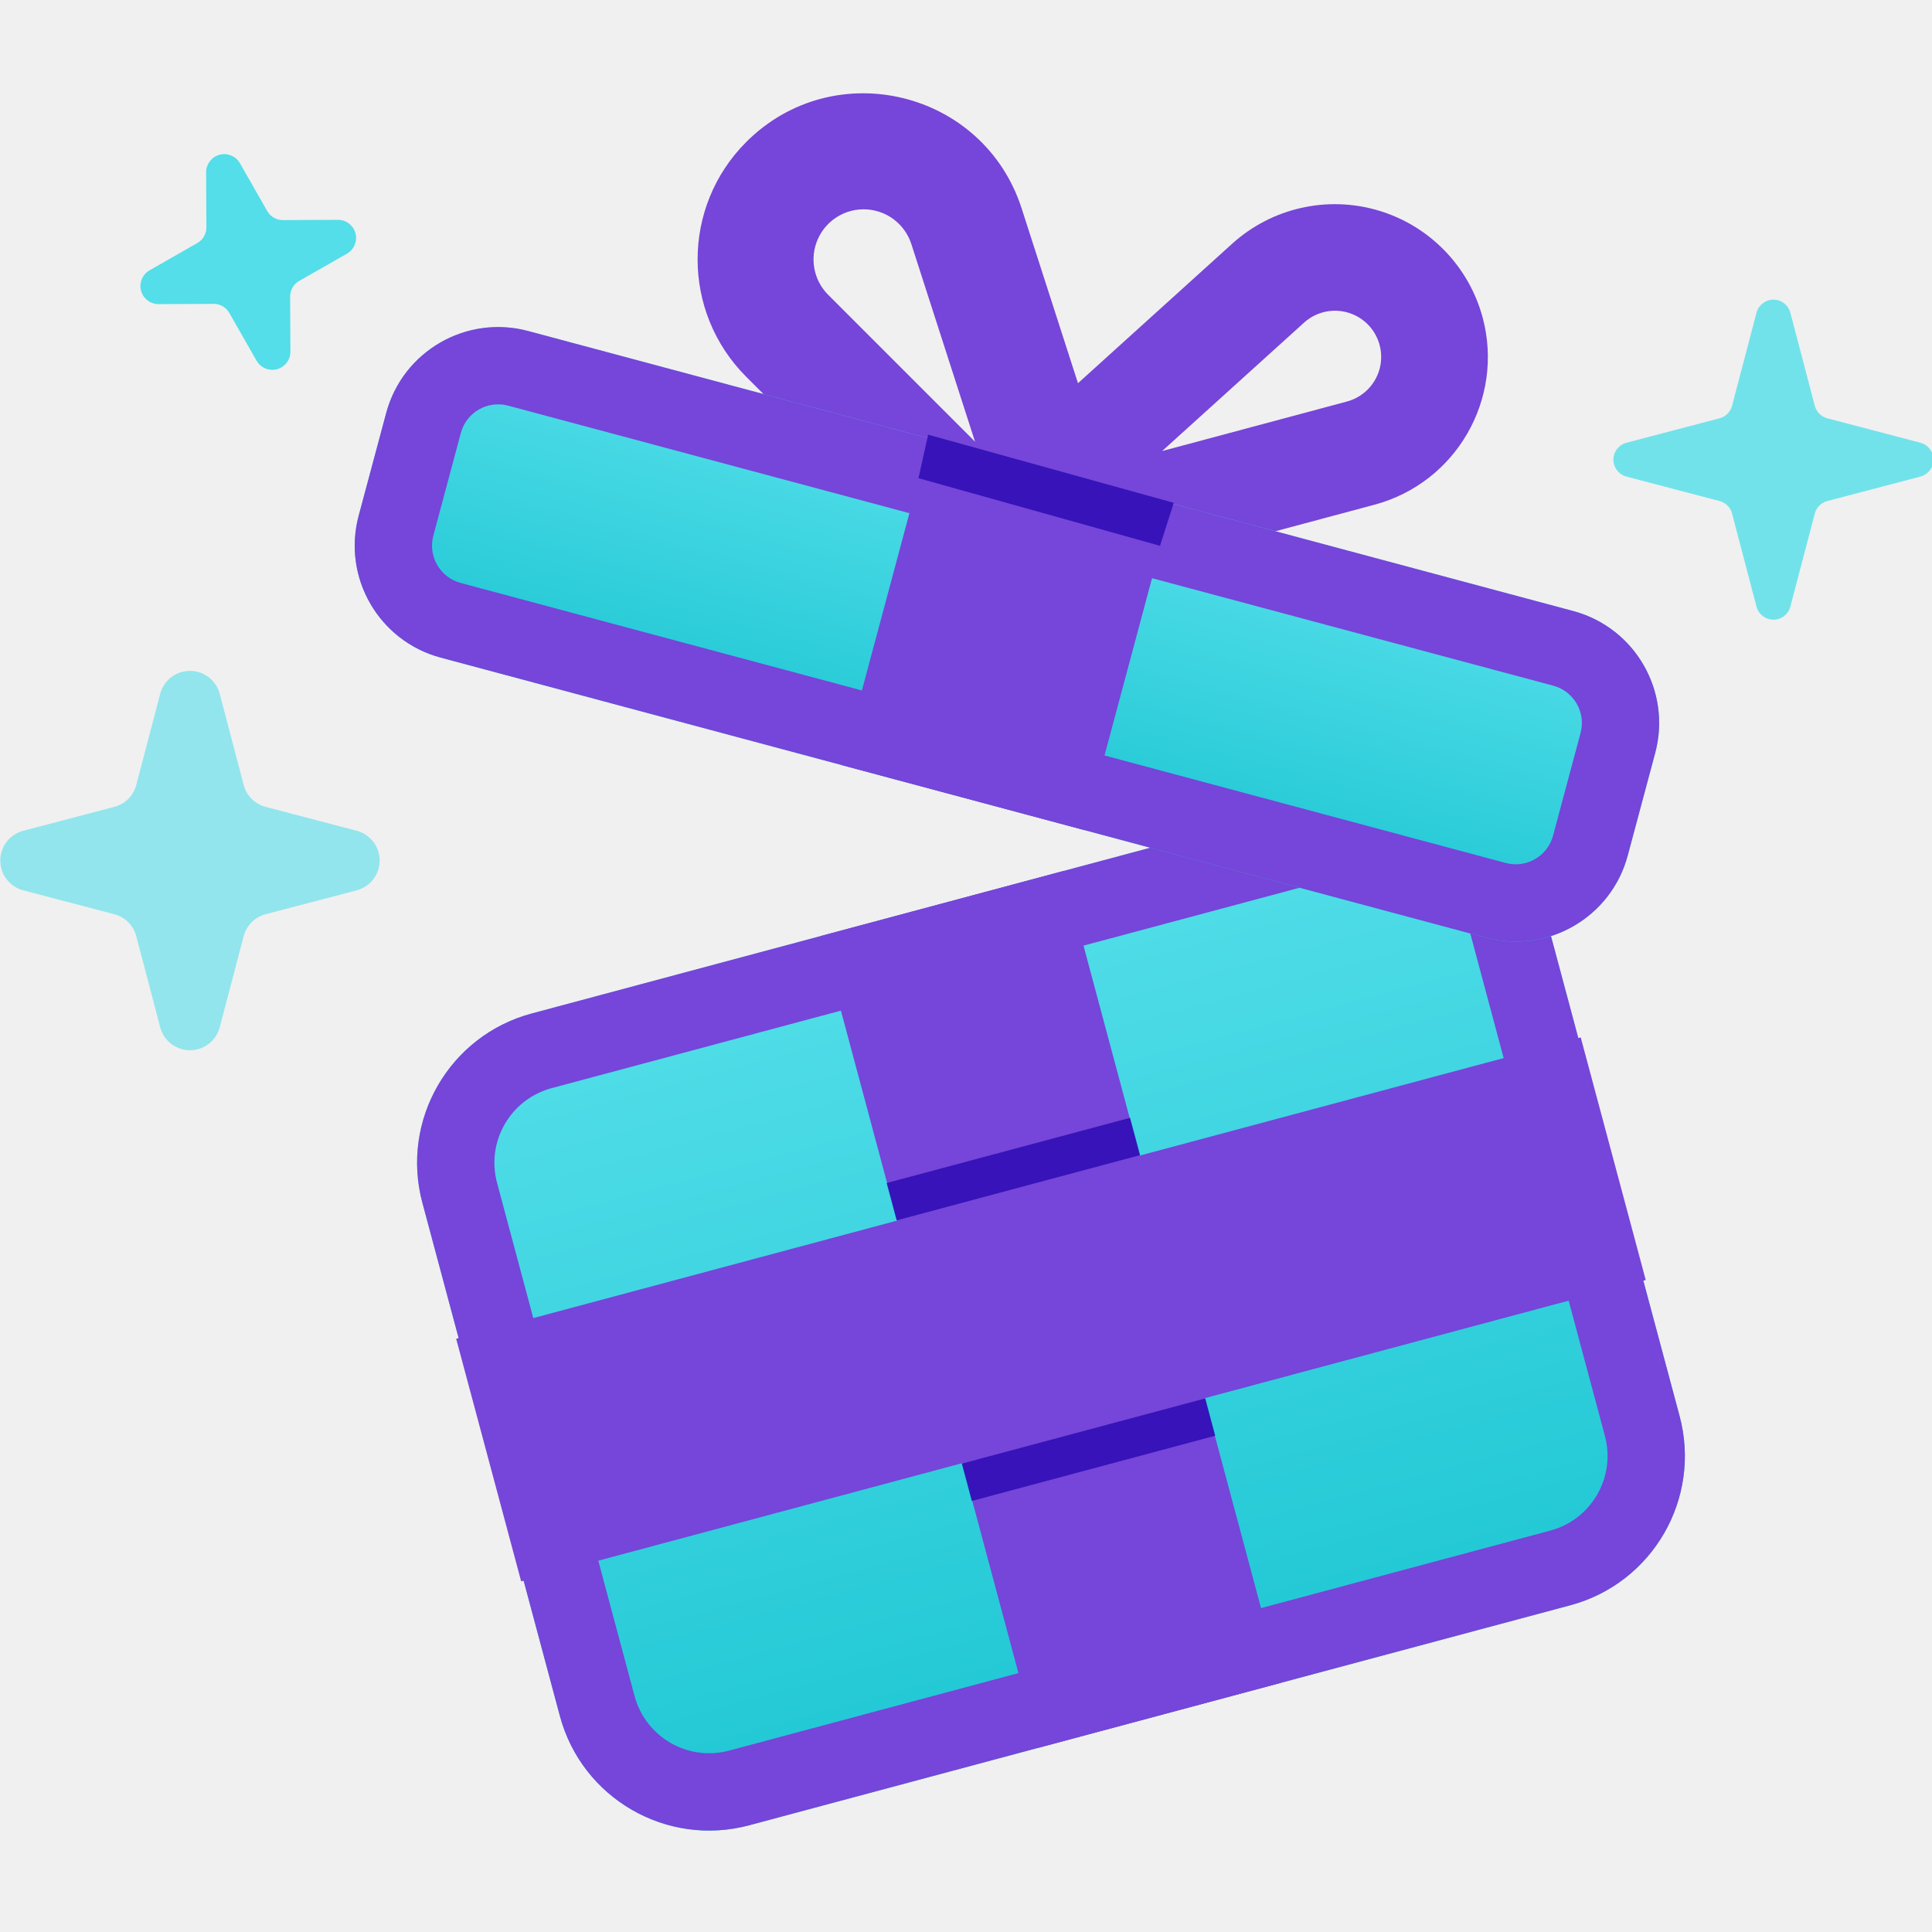
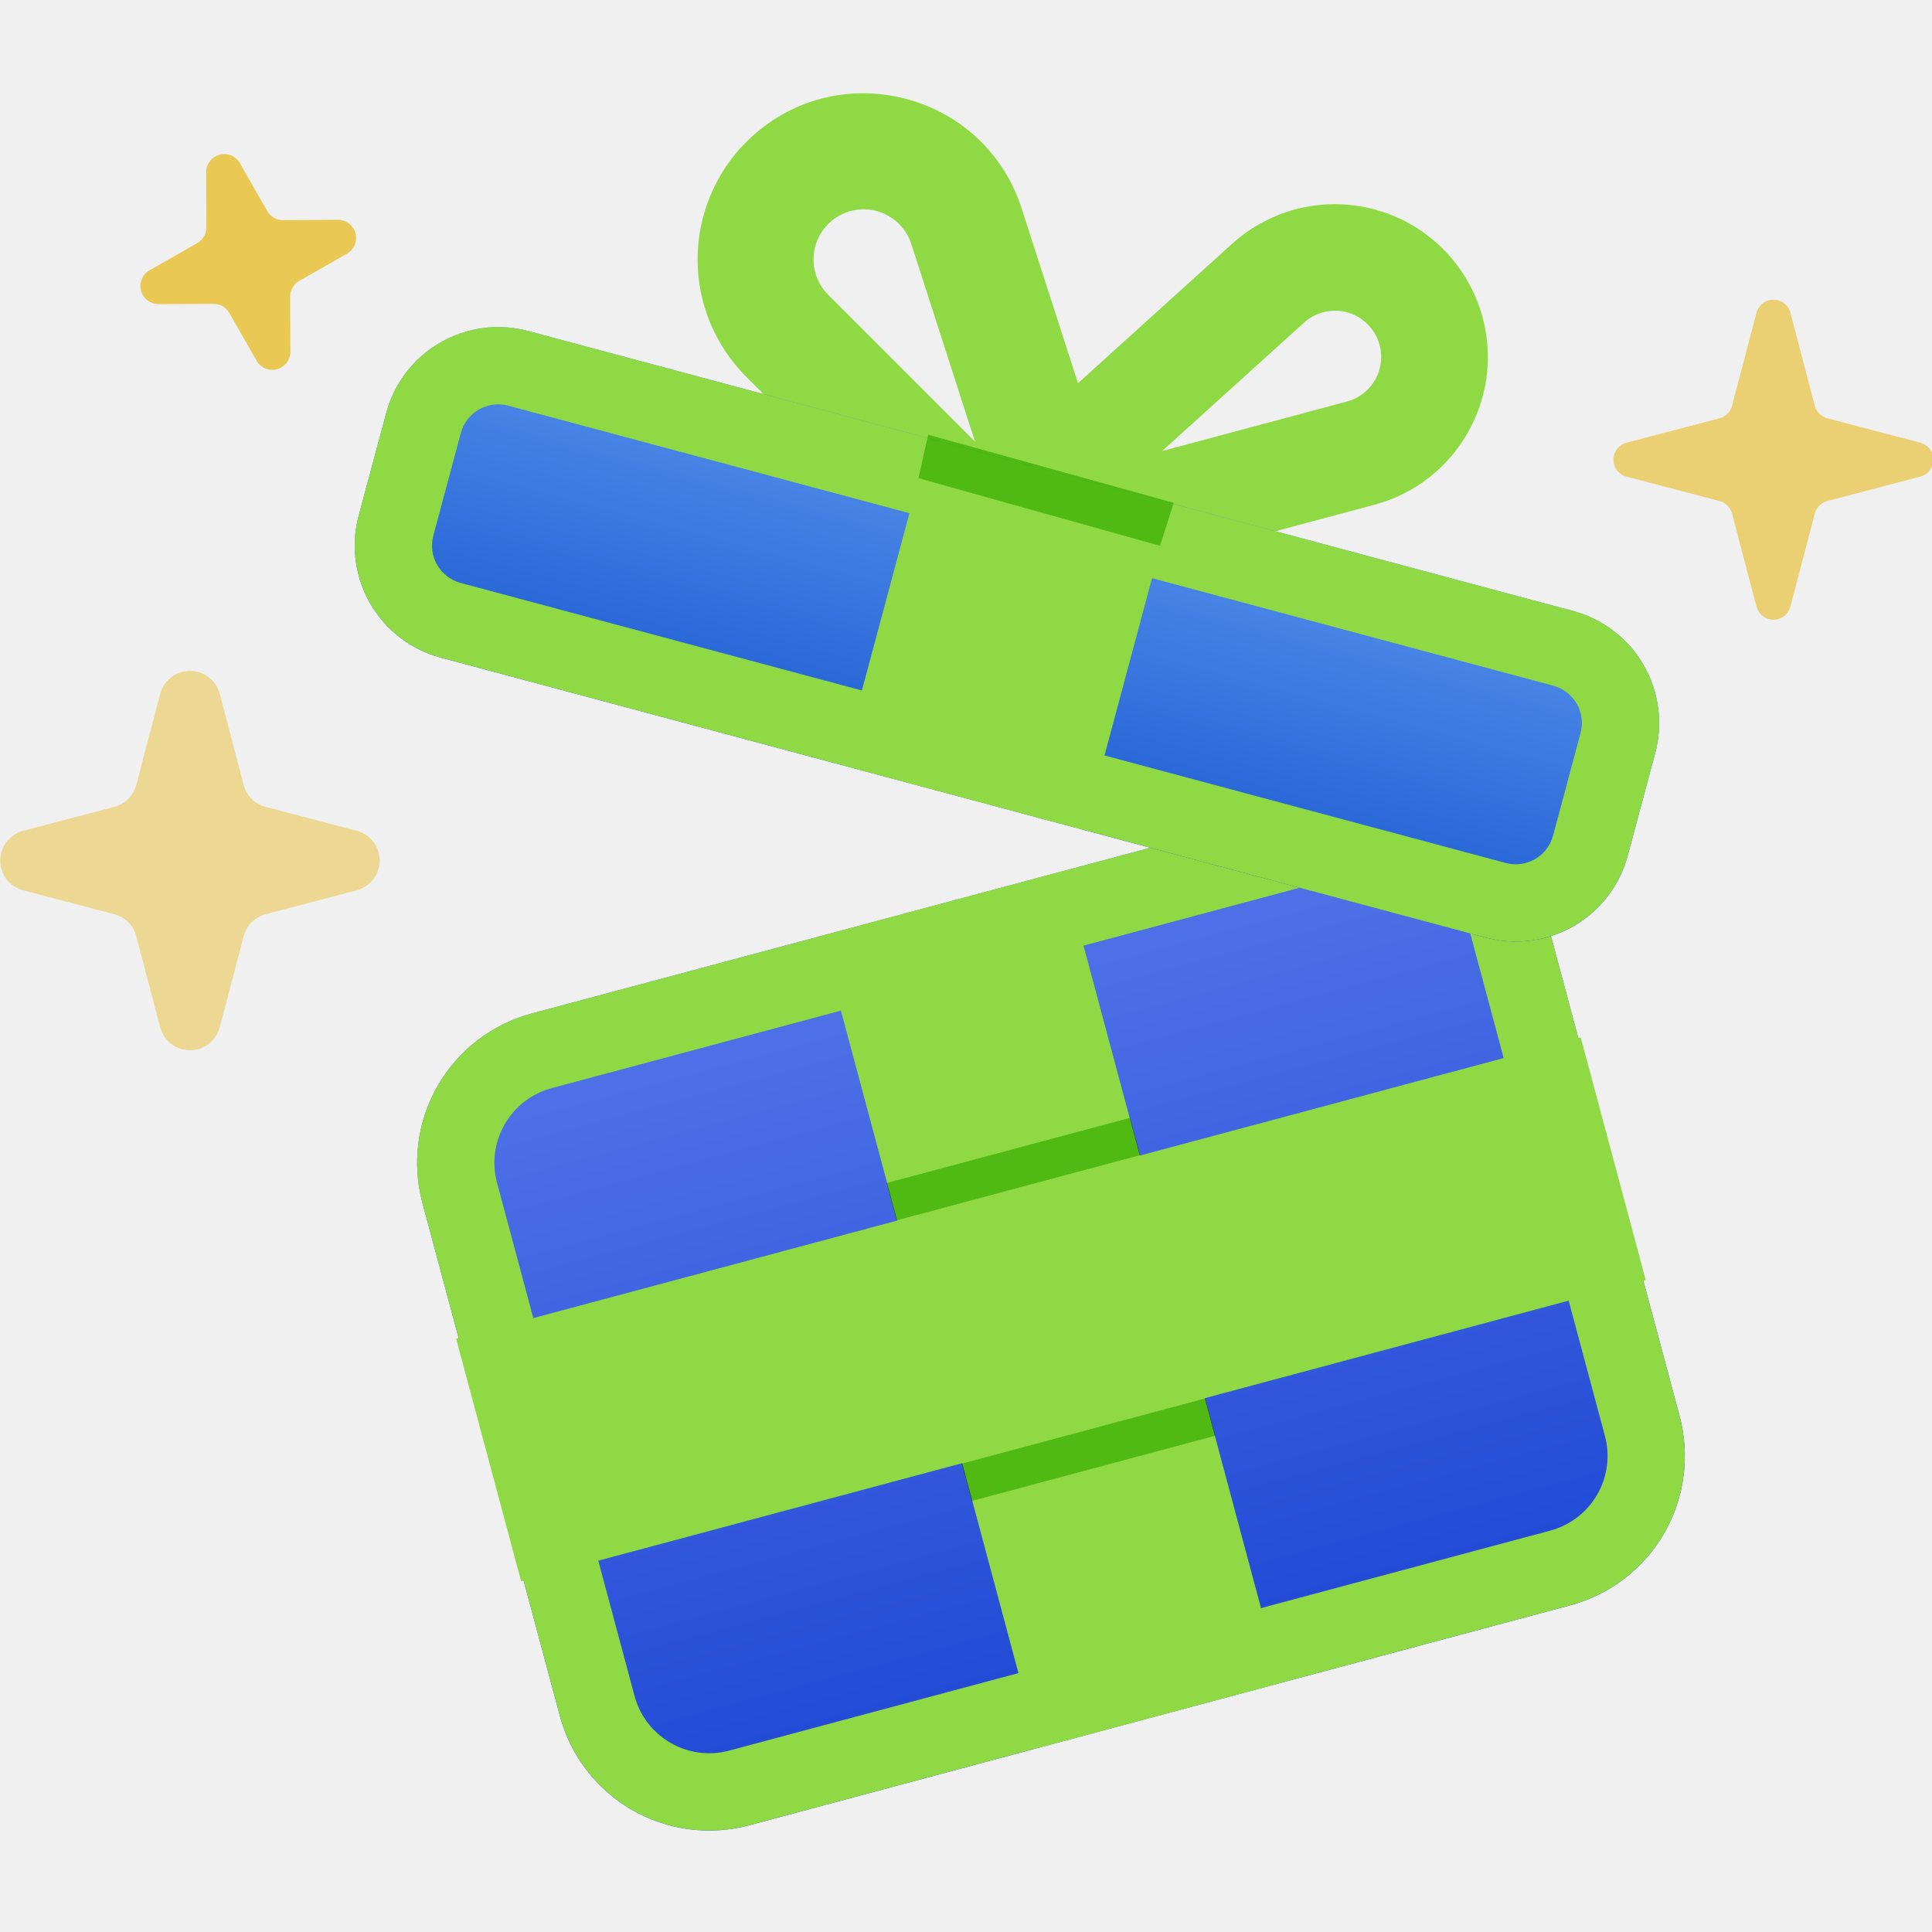
- <svg xmlns="http://www.w3.org/2000/svg" width="64" height="64" fill="none">
-   <style>.B{fill-rule:evenodd}.C{fill:#7645d9}</style>
-   <g clip-path="url(#C)">
-     <g class="B C">
-       <path d="M43.194 10.691a1.53 1.53 0 1 1 1.421 2.611l-6.119 1.64 4.698-4.25zm5.919-.177a5.07 5.07 0 0 0-8.291-2.445l-9.802 8.868c-1.46 1.321-.158 3.712 1.744 3.203l12.768-3.421c2.702-.724 4.306-3.502 3.582-6.204z" />
-       <path d="M30.189 8.084a1.66 1.66 0 1 0-2.754 1.683l4.864 4.864-2.11-6.547zm-5.469-3.38c2.908-2.908 7.862-1.712 9.124 2.202l4.403 13.66c.656 2.035-1.867 3.577-3.378 2.065L24.72 12.482a5.5 5.5 0 0 1 0-7.778z" />
+ <svg xmlns="http://www.w3.org/2000/svg" width="64" height="64" viewBox="0 0 64 64" fill="none">
+   <g clip-path="url(#clip0)">
+     <path fill-rule="evenodd" clip-rule="evenodd" d="M43.194 10.691C43.365 10.535 43.57 10.42 43.793 10.355C44.015 10.29 44.249 10.276 44.478 10.314C44.706 10.353 44.923 10.443 45.112 10.578C45.301 10.712 45.456 10.888 45.567 11.092C45.678 11.295 45.741 11.521 45.752 11.753C45.762 11.984 45.72 12.215 45.628 12.428C45.537 12.641 45.398 12.831 45.222 12.982C45.047 13.133 44.839 13.243 44.615 13.302L38.496 14.942L43.194 10.692V10.691ZM49.113 10.514C48.887 9.677 48.45 8.911 47.844 8.291C47.239 7.671 46.484 7.216 45.652 6.971C44.82 6.726 43.939 6.698 43.094 6.89C42.248 7.082 41.466 7.488 40.822 8.069L31.02 16.937C29.56 18.258 30.862 20.649 32.764 20.14L45.532 16.719C48.234 15.995 49.838 13.217 49.114 10.515L49.113 10.514Z" fill="#8FD945" />
+     <path fill-rule="evenodd" clip-rule="evenodd" d="M30.189 8.084C30.112 7.845 29.982 7.627 29.808 7.445C29.634 7.264 29.422 7.124 29.186 7.037C28.951 6.95 28.699 6.917 28.449 6.941C28.199 6.966 27.958 7.046 27.744 7.177C27.529 7.308 27.348 7.486 27.212 7.697C27.076 7.909 26.991 8.148 26.961 8.397C26.931 8.646 26.958 8.899 27.04 9.137C27.123 9.374 27.258 9.589 27.435 9.767L32.299 14.631L30.189 8.084ZM24.72 4.704C27.628 1.796 32.582 2.992 33.844 6.906L38.247 20.566C38.903 22.601 36.38 24.143 34.869 22.631L24.72 12.482C23.689 11.451 23.109 10.052 23.109 8.593C23.109 7.134 23.689 5.735 24.72 4.704Z" fill="#8FD945" />
+     <path opacity="0.6" d="M7.276 34.043C7.216 34.258 7.088 34.447 6.911 34.583C6.733 34.718 6.516 34.791 6.293 34.791C6.07 34.791 5.853 34.718 5.675 34.583C5.498 34.447 5.37 34.258 5.31 34.043L4.514 31.011C4.421 30.656 4.144 30.379 3.789 30.286L0.757 29.49C0.542 29.43 0.352 29.302 0.217 29.125C0.082 28.947 0.009 28.73 0.009 28.507C0.009 28.284 0.082 28.067 0.217 27.89C0.352 27.712 0.542 27.584 0.757 27.524L3.789 26.728C4.144 26.635 4.421 26.358 4.514 26.003L5.31 22.971C5.37 22.756 5.498 22.567 5.675 22.431C5.853 22.296 6.07 22.223 6.293 22.223C6.516 22.223 6.733 22.296 6.911 22.431C7.088 22.567 7.216 22.756 7.276 22.971L8.072 26.003C8.165 26.358 8.442 26.635 8.797 26.728L11.829 27.524C12.044 27.584 12.233 27.712 12.369 27.89C12.504 28.067 12.577 28.284 12.577 28.507C12.577 28.73 12.504 28.947 12.369 29.125C12.233 29.302 12.044 29.43 11.829 29.49L8.797 30.286C8.442 30.379 8.165 30.656 8.072 31.011L7.276 34.043Z" fill="#E9C853" />
+     <path d="M9.62 11.664C9.617 11.794 9.572 11.919 9.492 12.021C9.412 12.124 9.301 12.197 9.175 12.231C9.05 12.264 8.917 12.256 8.796 12.208C8.676 12.159 8.574 12.073 8.507 11.962L7.596 10.366C7.489 10.179 7.291 10.064 7.076 10.066L5.239 10.075C5.109 10.072 4.984 10.027 4.881 9.947C4.779 9.867 4.706 9.756 4.672 9.63C4.639 9.505 4.647 9.372 4.695 9.251C4.744 9.131 4.83 9.029 4.941 8.962L6.537 8.051C6.724 7.944 6.839 7.746 6.837 7.531L6.828 5.693C6.831 5.563 6.876 5.438 6.956 5.336C7.036 5.233 7.147 5.16 7.273 5.126C7.398 5.093 7.531 5.101 7.652 5.149C7.772 5.198 7.874 5.284 7.941 5.395L8.852 6.991C8.959 7.178 9.157 7.293 9.372 7.291L11.209 7.282C11.339 7.285 11.464 7.33 11.566 7.41C11.669 7.49 11.742 7.601 11.776 7.727C11.809 7.852 11.801 7.985 11.753 8.106C11.704 8.226 11.618 8.328 11.507 8.395L9.911 9.306C9.724 9.413 9.609 9.611 9.611 9.826L9.62 11.664Z" fill="#E9C853" />
+     <path opacity="0.8" d="M53.871 15.786C53.749 15.752 53.641 15.679 53.564 15.578C53.487 15.477 53.446 15.354 53.446 15.227C53.446 15.1 53.487 14.977 53.564 14.876C53.641 14.775 53.749 14.702 53.871 14.668L56.964 13.856C57.063 13.83 57.153 13.778 57.225 13.706C57.298 13.633 57.35 13.543 57.376 13.444L58.188 10.351C58.222 10.229 58.295 10.121 58.396 10.044C58.497 9.967 58.62 9.926 58.747 9.926C58.874 9.926 58.997 9.967 59.098 10.044C59.199 10.121 59.272 10.229 59.306 10.351L60.118 13.444C60.144 13.543 60.196 13.633 60.269 13.706C60.341 13.778 60.431 13.83 60.53 13.856L63.623 14.668C63.745 14.702 63.853 14.775 63.93 14.876C64.007 14.977 64.048 15.1 64.048 15.227C64.048 15.354 64.007 15.477 63.93 15.578C63.853 15.679 63.745 15.752 63.623 15.786L60.53 16.598C60.431 16.624 60.341 16.676 60.269 16.748C60.196 16.821 60.144 16.911 60.118 17.01L59.306 20.103C59.272 20.225 59.199 20.333 59.098 20.41C58.997 20.487 58.874 20.528 58.747 20.528C58.62 20.528 58.497 20.487 58.396 20.41C58.295 20.333 58.222 20.225 58.188 20.103L57.376 17.01C57.323 16.808 57.166 16.651 56.964 16.598L53.871 15.786Z" fill="#E9C853" />
+     <path d="M51.083 29.906C50.909 29.256 50.609 28.648 50.199 28.114C49.79 27.581 49.28 27.133 48.697 26.797C48.115 26.461 47.472 26.243 46.806 26.155C46.139 26.067 45.462 26.112 44.812 26.286L17.612 33.574C16.963 33.748 16.354 34.048 15.82 34.458C15.287 34.867 14.839 35.377 14.503 35.96C14.167 36.542 13.949 37.185 13.861 37.852C13.774 38.518 13.818 39.196 13.992 39.845L18.547 56.845C18.721 57.495 19.021 58.103 19.431 58.637C19.84 59.17 20.351 59.618 20.933 59.954C21.515 60.29 22.158 60.508 22.825 60.596C23.491 60.684 24.169 60.639 24.818 60.465L52.018 53.177C52.667 53.003 53.276 52.703 53.81 52.293C54.343 51.884 54.791 51.374 55.127 50.791C55.463 50.209 55.681 49.566 55.769 48.9C55.856 48.233 55.812 47.555 55.638 46.906L51.083 29.906Z" fill="url(#paint0_linear)" />
+     <path fill-rule="evenodd" clip-rule="evenodd" d="M18.274 36.046L45.475 28.758C46.131 28.582 46.829 28.674 47.417 29.014C48.005 29.353 48.434 29.912 48.61 30.568L53.165 47.568C53.341 48.224 53.249 48.922 52.909 49.51C52.57 50.098 52.011 50.527 51.355 50.703L24.155 57.991C23.499 58.167 22.801 58.075 22.213 57.735C21.625 57.396 21.196 56.837 21.02 56.181L16.465 39.181C16.289 38.525 16.381 37.827 16.721 37.239C17.06 36.651 17.619 36.222 18.275 36.046H18.274ZM44.812 26.285C45.462 26.111 46.139 26.067 46.806 26.154C47.472 26.242 48.115 26.46 48.697 26.796C49.28 27.132 49.79 27.58 50.199 28.113C50.609 28.647 50.909 29.256 51.083 29.905L55.638 46.905C55.812 47.554 55.856 48.232 55.769 48.898C55.681 49.565 55.463 50.208 55.127 50.79C54.791 51.373 54.343 51.883 53.81 52.292C53.276 52.702 52.667 53.002 52.018 53.176L24.818 60.464C24.169 60.638 23.491 60.682 22.825 60.595C22.158 60.507 21.515 60.289 20.933 59.953C20.351 59.617 19.84 59.169 19.431 58.636C19.021 58.102 18.721 57.493 18.547 56.844L13.992 39.844C13.818 39.195 13.774 38.517 13.861 37.85C13.949 37.184 14.167 36.541 14.503 35.959C14.839 35.377 15.287 34.866 15.82 34.457C16.354 34.047 16.963 33.747 17.612 33.573L44.812 26.285Z" fill="#8FD945" />
+     <path d="M35.23 28.853L27.194 31.006L34.4 57.897L42.436 55.744L35.23 28.853Z" fill="#8FD945" />
+     <path d="M54.517 42.402L52.364 34.366L15.111 44.348L17.264 52.384L54.517 42.402Z" fill="#8FD945" />
+     <g style="mix-blend-mode:multiply">
+       <g style="mix-blend-mode:multiply">
+         <path fill-rule="evenodd" clip-rule="evenodd" d="M39.926 46.324L31.861 48.485L32.192 49.721L40.257 47.56L39.926 46.324ZM29.702 40.426L37.767 38.265L37.436 37.029L29.371 39.19L29.702 40.426Z" fill="#8FD945" />
+       </g>
    </g>
-     <g fill="#53dee9">
-       <path d="M7.276 34.043a1.02 1.02 0 0 1-1.966 0l-.796-3.032c-.093-.355-.37-.632-.725-.725l-3.032-.796a1.02 1.02 0 0 1 0-1.966l3.032-.796c.355-.093.632-.37.725-.725l.796-3.032a1.02 1.02 0 0 1 1.966 0l.796 3.032c.093.355.37.632.725.725l3.032.796a1.02 1.02 0 0 1 0 1.966l-3.032.796c-.355.093-.632.37-.725.725l-.796 3.032z" opacity=".6" />
-       <path d="M9.62 11.664a.6.6 0 0 1-1.113.298l-.911-1.596c-.107-.187-.305-.302-.52-.3l-1.837.009a.6.6 0 0 1-.298-1.113l1.596-.911c.187-.107.302-.305.3-.52l-.009-1.838a.6.6 0 0 1 1.113-.298l.911 1.596c.107.187.305.302.52.3l1.837-.009a.6.6 0 0 1 .298 1.113l-1.596.911c-.187.107-.302.305-.3.52l.009 1.838z" />
-       <path d="M53.871 15.786a.58.58 0 0 1 0-1.118l3.093-.812a.58.58 0 0 0 .412-.412l.812-3.093a.58.58 0 0 1 1.118 0l.812 3.093a.58.58 0 0 0 .412.412l3.093.812a.58.58 0 0 1 0 1.118l-3.093.812a.58.58 0 0 0-.412.412l-.812 3.093a.58.58 0 0 1-1.118 0l-.812-3.093c-.053-.202-.21-.359-.412-.412l-3.093-.812z" opacity=".8" />
-     </g>
-     <path fill="url(#A)" d="M51.083 29.906a5.12 5.12 0 0 0-6.271-3.62l-27.2 7.288a5.12 5.12 0 0 0-3.62 6.271l4.555 17a5.12 5.12 0 0 0 6.271 3.62l27.2-7.288a5.12 5.12 0 0 0 3.62-6.271l-4.555-17z" />
-     <g class="C">
-       <path d="M18.274 36.046l27.201-7.288a2.56 2.56 0 0 1 3.135 1.81l4.555 17a2.56 2.56 0 0 1-1.81 3.135l-27.2 7.288a2.56 2.56 0 0 1-3.135-1.81l-4.555-17a2.56 2.56 0 0 1 1.81-3.135zm26.538-9.761a5.12 5.12 0 0 1 6.271 3.62l4.555 17a5.12 5.12 0 0 1-3.62 6.271l-27.2 7.288a5.12 5.12 0 0 1-6.271-3.62l-4.555-17a5.12 5.12 0 0 1 3.62-6.271l27.2-7.288z" class="B" />
-       <path d="M35.23 28.853l-8.036 2.153 7.206 26.891 8.036-2.153-7.206-26.891z" />
-       <path d="M54.517 42.402l-2.153-8.036-37.253 9.982 2.153 8.036 37.253-9.982z" />
-     </g>
-     <g style="mix-blend-mode:multiply" class="B C">
-       <path d="M39.926 46.324l-8.065 2.161.331 1.236 8.065-2.161-.331-1.236zm-10.224-5.898l8.065-2.161-.331-1.236-8.065 2.161.331 1.236z" />
-     </g>
-     <path fill="url(#B)" d="M54.831 24.945a3.84 3.84 0 0 0-2.715-4.703l-34.619-9.276a3.84 3.84 0 0 0-4.703 2.715l-.911 3.4a3.84 3.84 0 0 0 2.715 4.703l34.619 9.276a3.84 3.84 0 0 0 4.703-2.715l.911-3.4z" />
-     <g class="C">
-       <path d="M16.834 13.438l34.619 9.276a1.28 1.28 0 0 1 .905 1.568l-.911 3.4a1.28 1.28 0 0 1-1.568.905L15.26 19.311a1.28 1.28 0 0 1-.905-1.568l.911-3.4a1.28 1.28 0 0 1 1.568-.905zm35.281 6.803a3.84 3.84 0 0 1 2.715 4.703l-.911 3.4a3.84 3.84 0 0 1-4.703 2.715l-34.619-9.276a3.84 3.84 0 0 1-2.715-4.703l.911-3.4a3.84 3.84 0 0 1 4.703-2.715l34.619 9.276z" class="B" />
-       <path d="M38.824 16.68l-8.036-2.153-2.899 10.818 8.037 2.153 2.899-10.818z" />
-     </g>
-     <g style="mix-blend-mode:multiply" class="B C">
-       <path d="M38.426 18.08l-8-2.24.32-1.44 8.136 2.257-.456 1.423z" />
+     <path d="M54.831 24.945C55.095 23.961 54.957 22.913 54.447 22.031C53.938 21.149 53.1 20.506 52.116 20.242L17.497 10.966C16.513 10.702 15.465 10.84 14.583 11.35C13.701 11.859 13.058 12.697 12.794 13.681L11.883 17.081C11.619 18.065 11.757 19.113 12.267 19.995C12.776 20.877 13.614 21.52 14.598 21.784L49.217 31.06C50.201 31.324 51.249 31.186 52.131 30.677C53.013 30.167 53.656 29.329 53.92 28.345L54.831 24.945Z" fill="url(#paint1_linear)" />
+     <path fill-rule="evenodd" clip-rule="evenodd" d="M16.834 13.438L51.453 22.714C51.615 22.758 51.768 22.833 51.901 22.935C52.034 23.037 52.146 23.165 52.23 23.311C52.314 23.456 52.369 23.617 52.391 23.784C52.413 23.95 52.401 24.12 52.358 24.282L51.447 27.682C51.404 27.844 51.328 27.997 51.226 28.13C51.124 28.263 50.996 28.375 50.85 28.459C50.705 28.543 50.544 28.598 50.377 28.62C50.211 28.642 50.041 28.631 49.879 28.587L15.26 19.311C15.098 19.267 14.945 19.192 14.812 19.09C14.679 18.988 14.567 18.86 14.483 18.715C14.399 18.569 14.344 18.408 14.322 18.241C14.3 18.075 14.311 17.905 14.355 17.743L15.266 14.343C15.309 14.181 15.385 14.028 15.487 13.895C15.589 13.762 15.717 13.65 15.863 13.566C16.008 13.482 16.169 13.427 16.335 13.405C16.502 13.383 16.672 13.394 16.834 13.438ZM52.115 20.241C53.099 20.505 53.937 21.148 54.446 22.03C54.956 22.912 55.094 23.96 54.83 24.944L53.919 28.344C53.655 29.328 53.012 30.166 52.13 30.675C51.248 31.185 50.2 31.323 49.216 31.059L14.597 21.783C13.613 21.519 12.775 20.876 12.265 19.994C11.756 19.112 11.618 18.064 11.882 17.08L12.793 13.68C13.057 12.696 13.7 11.858 14.582 11.348C15.464 10.839 16.512 10.701 17.496 10.965L52.115 20.241Z" fill="#8FD945" />
+     <path d="M38.824 16.68L30.788 14.527L27.889 25.345L35.926 27.498L38.825 16.68H38.824Z" fill="#8FD945" />
+     <g style="mix-blend-mode:multiply">
+       <g style="mix-blend-mode:multiply">
+         <path fill-rule="evenodd" clip-rule="evenodd" d="M38.426 18.08L30.426 15.84L30.746 14.4L38.882 16.657L38.426 18.08Z" fill="#8FD945" />
+       </g>
    </g>
  </g>
  <defs>
-     <linearGradient id="A" x1="31.212" x2="38.417" y1="29.929" y2="56.821" gradientUnits="userSpaceOnUse">
-       <stop stop-color="#53dee9" />
-       <stop offset="1" stop-color="#1fc7d4" />
+     <linearGradient id="paint0_linear" x1="31.212" y1="29.929" x2="38.417" y2="56.821" gradientUnits="userSpaceOnUse">
+       <stop stop-color="#5374E9" />
+       <stop offset="1" stop-color="#1F47D4" />
    </linearGradient>
-     <linearGradient id="B" x1="34.806" x2="31.907" y1="15.604" y2="26.422" gradientUnits="userSpaceOnUse">
-       <stop stop-color="#53dee9" />
-       <stop offset="1" stop-color="#1fc7d4" />
+     <linearGradient id="paint1_linear" x1="34.806" y1="15.604" x2="31.907" y2="26.422" gradientUnits="userSpaceOnUse">
+       <stop stop-color="#538FE9" />
+       <stop offset="1" stop-color="#1F5DD4" />
    </linearGradient>
-     <clipPath id="C">
-       <path fill="#fff" d="M0 0h64v64H0z" />
+     <clipPath id="clip0">
+       <rect width="64" height="64" fill="white" />
    </clipPath>
  </defs>
</svg>
